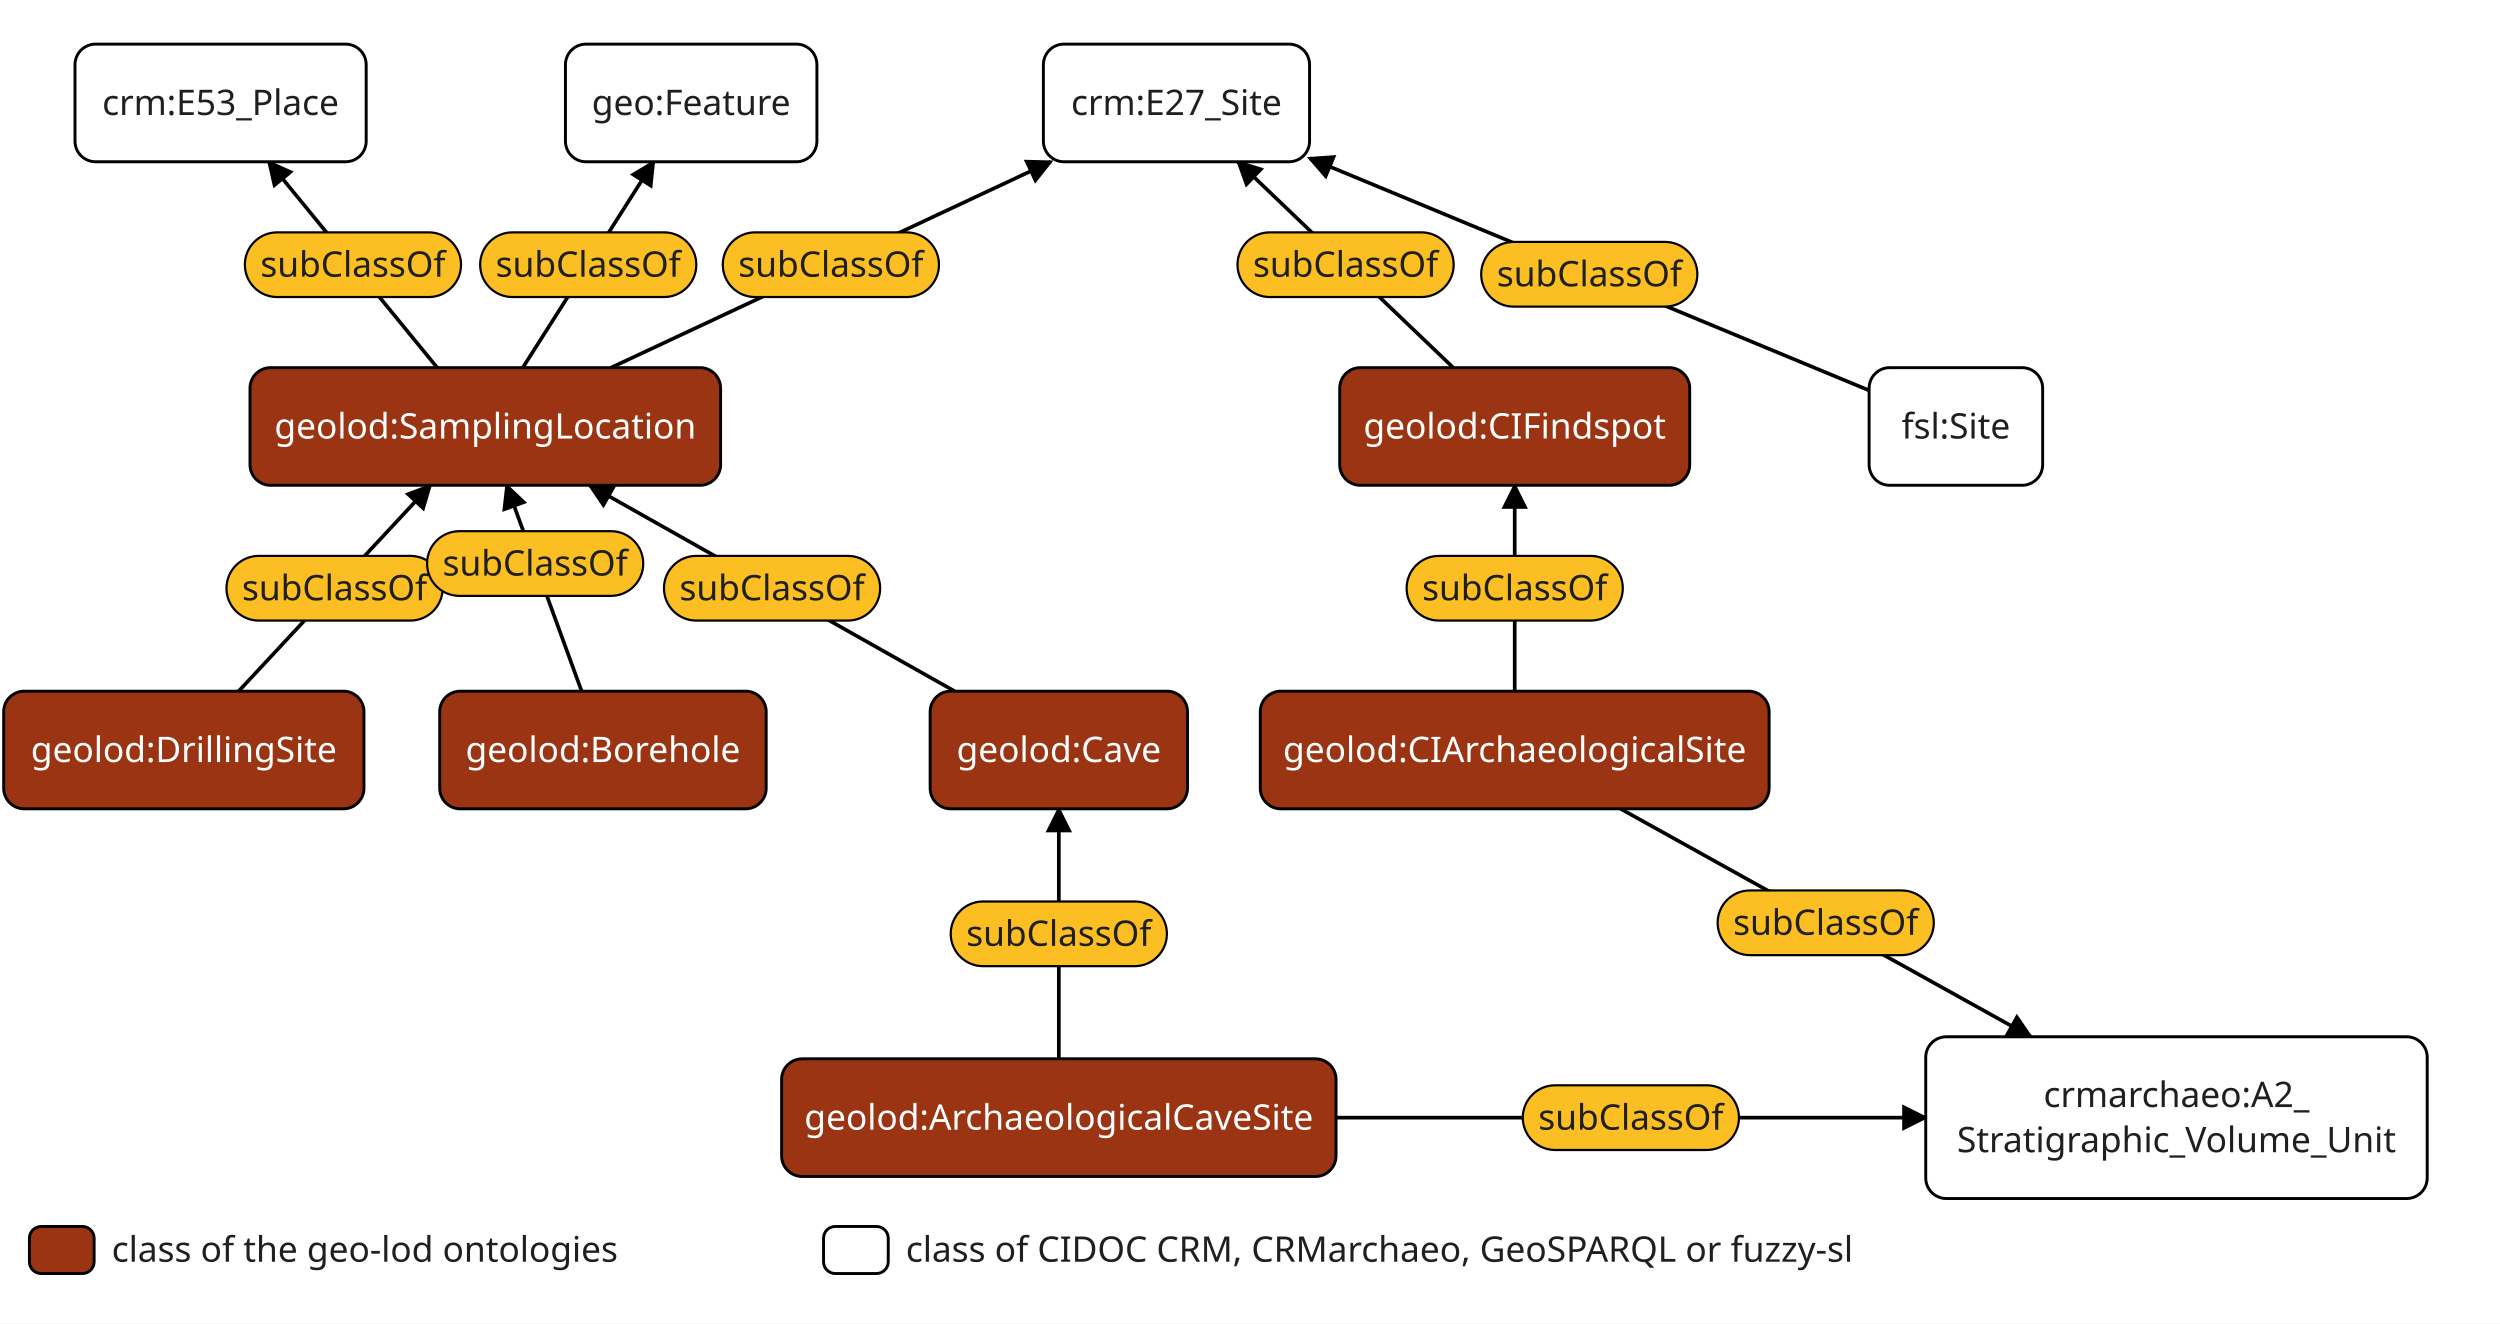
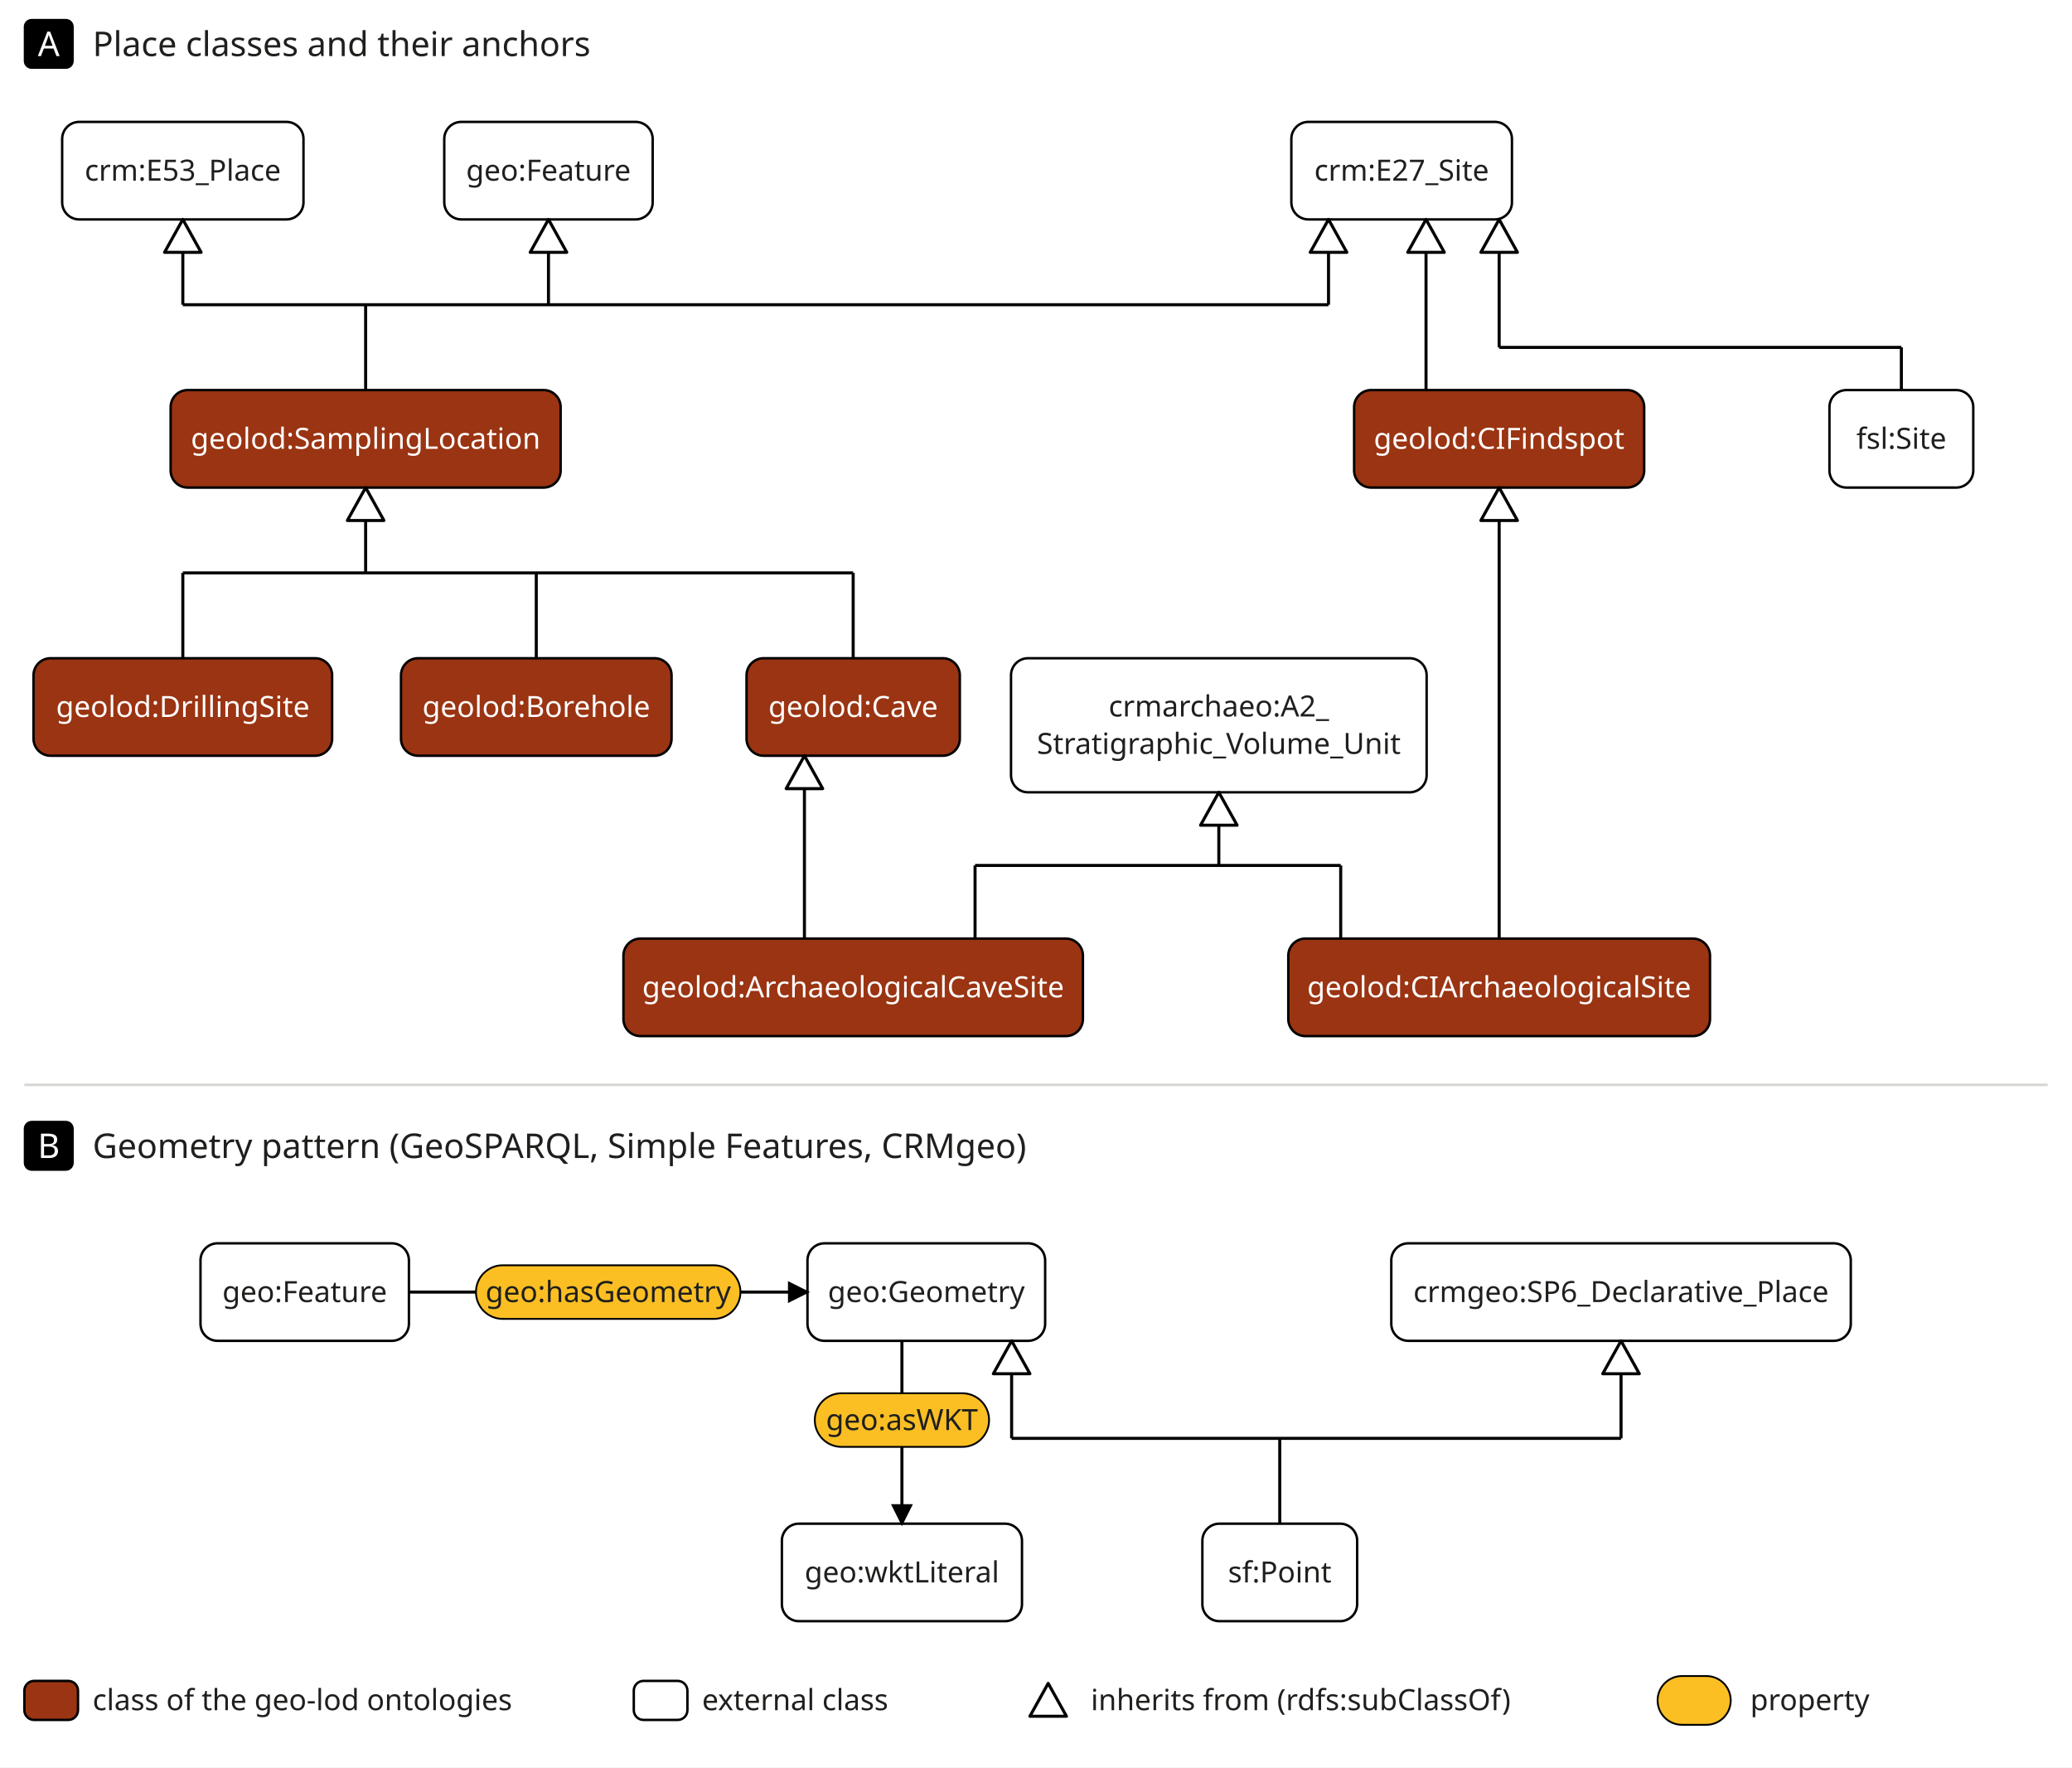
- <svg xmlns="http://www.w3.org/2000/svg" width="1700" height="900" viewBox="0 0 1700 900">
-   <rect width="1700" height="900" fill="#ffffff" />
+ <svg xmlns="http://www.w3.org/2000/svg" width="1700" height="1450" viewBox="0 0 1700 1450">
+   <rect width="1700" height="1450" fill="#ffffff" />
  <defs>
    <marker id="a" markerUnits="userSpaceOnUse" markerWidth="18" markerHeight="18" refX="16" refY="9" orient="auto">
      <path d="M0,0 L18,9 L0,18 z" fill="#000" />
    </marker>
  </defs>
-   <line x1="297.3" y1="250.0" x2="182.7" y2="110.0" stroke="#000" stroke-width="2.5" marker-end="url(#a)" />
-   <rect x="166.5" y="158.0" width="147.0" height="44" rx="22" fill="#fbbf24" stroke="#000" stroke-width="1.5" />
-   <text x="240.0" y="188.2" font-family="Fira Sans" font-size="24" font-weight="400" fill="#1f1f1d" text-anchor="middle">subClassOf</text>
-   <line x1="355.5" y1="250.0" x2="444.5" y2="110.0" stroke="#000" stroke-width="2.5" marker-end="url(#a)" />
-   <rect x="326.5" y="158.0" width="147.0" height="44" rx="22" fill="#fbbf24" stroke="#000" stroke-width="1.5" />
-   <text x="400.0" y="188.2" font-family="Fira Sans" font-size="24" font-weight="400" fill="#1f1f1d" text-anchor="middle">subClassOf</text>
-   <line x1="415.5" y1="250.0" x2="714.5" y2="110.0" stroke="#000" stroke-width="2.5" marker-end="url(#a)" />
-   <rect x="491.5" y="158.0" width="147.0" height="44" rx="22" fill="#fbbf24" stroke="#000" stroke-width="1.5" />
-   <text x="565.0" y="188.2" font-family="Fira Sans" font-size="24" font-weight="400" fill="#1f1f1d" text-anchor="middle">subClassOf</text>
-   <line x1="988.2" y1="250.0" x2="841.8" y2="110.0" stroke="#000" stroke-width="2.5" marker-end="url(#a)" />
-   <rect x="841.5" y="158.0" width="147.0" height="44" rx="22" fill="#fbbf24" stroke="#000" stroke-width="1.5" />
-   <text x="915.0" y="188.2" font-family="Fira Sans" font-size="24" font-weight="400" fill="#1f1f1d" text-anchor="middle">subClassOf</text>
-   <line x1="1271.0" y1="265.5" x2="890.5" y2="107.6" stroke="#000" stroke-width="2.5" marker-end="url(#a)" />
-   <rect x="1007.2" y="164.5" width="147.0" height="44" rx="22" fill="#fbbf24" stroke="#000" stroke-width="1.5" />
-   <text x="1080.8" y="194.7" font-family="Fira Sans" font-size="24" font-weight="400" fill="#1f1f1d" text-anchor="middle">subClassOf</text>
-   <line x1="162.3" y1="470.0" x2="292.7" y2="330.0" stroke="#000" stroke-width="2.5" marker-end="url(#a)" />
-   <rect x="154.0" y="378.0" width="147.0" height="44" rx="22" fill="#fbbf24" stroke="#000" stroke-width="1.5" />
-   <text x="227.5" y="408.2" font-family="Fira Sans" font-size="24" font-weight="400" fill="#1f1f1d" text-anchor="middle">subClassOf</text>
-   <line x1="395.5" y1="470.0" x2="344.5" y2="330.0" stroke="#000" stroke-width="2.5" marker-end="url(#a)" />
-   <rect x="290.4" y="361.2" width="147.0" height="44" rx="22" fill="#fbbf24" stroke="#000" stroke-width="1.5" />
-   <text x="363.9" y="391.4" font-family="Fira Sans" font-size="24" font-weight="400" fill="#1f1f1d" text-anchor="middle">subClassOf</text>
-   <line x1="649.1" y1="470.0" x2="400.9" y2="330.0" stroke="#000" stroke-width="2.5" marker-end="url(#a)" />
-   <rect x="451.5" y="378.0" width="147.0" height="44" rx="22" fill="#fbbf24" stroke="#000" stroke-width="1.5" />
-   <text x="525.0" y="408.2" font-family="Fira Sans" font-size="24" font-weight="400" fill="#1f1f1d" text-anchor="middle">subClassOf</text>
-   <line x1="720.0" y1="720.0" x2="720.0" y2="550.0" stroke="#000" stroke-width="2.5" marker-end="url(#a)" />
-   <rect x="646.5" y="613.0" width="147.0" height="44" rx="22" fill="#fbbf24" stroke="#000" stroke-width="1.5" />
-   <text x="720.0" y="643.2" font-family="Fira Sans" font-size="24" font-weight="400" fill="#1f1f1d" text-anchor="middle">subClassOf</text>
-   <line x1="908.5" y1="760.0" x2="1309.5" y2="760.0" stroke="#000" stroke-width="2.5" marker-end="url(#a)" />
-   <rect x="1035.5" y="738.0" width="147.0" height="44" rx="22" fill="#fbbf24" stroke="#000" stroke-width="1.5" />
-   <text x="1109.0" y="768.2" font-family="Fira Sans" font-size="24" font-weight="400" fill="#1f1f1d" text-anchor="middle">subClassOf</text>
-   <line x1="1030.0" y1="470.0" x2="1030.0" y2="330.0" stroke="#000" stroke-width="2.5" marker-end="url(#a)" />
-   <rect x="956.5" y="378.0" width="147.0" height="44" rx="22" fill="#fbbf24" stroke="#000" stroke-width="1.5" />
-   <text x="1030.0" y="408.2" font-family="Fira Sans" font-size="24" font-weight="400" fill="#1f1f1d" text-anchor="middle">subClassOf</text>
-   <line x1="1102.0" y1="550.0" x2="1381.0" y2="705.0" stroke="#000" stroke-width="2.5" marker-end="url(#a)" />
-   <rect x="1168.0" y="605.5" width="147.0" height="44" rx="22" fill="#fbbf24" stroke="#000" stroke-width="1.5" />
-   <text x="1241.5" y="635.7" font-family="Fira Sans" font-size="24" font-weight="400" fill="#1f1f1d" text-anchor="middle">subClassOf</text>
-   <rect x="51.0" y="30.0" width="198.0" height="80.0" rx="14" fill="#fff" stroke="#000" stroke-width="2" />
-   <text x="150.0" y="78.2" font-family="Fira Sans" font-size="24" font-weight="400" fill="#1f1f1d" text-anchor="middle">crm:E53_Place</text>
-   <rect x="384.5" y="30.0" width="171.0" height="80.0" rx="14" fill="#fff" stroke="#000" stroke-width="2" />
-   <text x="470.0" y="78.2" font-family="Fira Sans" font-size="24" font-weight="400" fill="#1f1f1d" text-anchor="middle">geo:Feature</text>
-   <rect x="709.5" y="30.0" width="181.0" height="80.0" rx="14" fill="#fff" stroke="#000" stroke-width="2" />
-   <text x="800.0" y="78.2" font-family="Fira Sans" font-size="24" font-weight="400" fill="#1f1f1d" text-anchor="middle">crm:E27_Site</text>
-   <rect x="170.0" y="250.0" width="320.0" height="80.0" rx="14" fill="#9a3412" stroke="#000" stroke-width="2" />
-   <text x="330.0" y="298.2" font-family="Fira Sans" font-size="24" font-weight="400" fill="#fff" text-anchor="middle">geolod:SamplingLocation</text>
-   <rect x="911.0" y="250.0" width="238.0" height="80.0" rx="14" fill="#9a3412" stroke="#000" stroke-width="2" />
-   <text x="1030.0" y="298.2" font-family="Fira Sans" font-size="24" font-weight="400" fill="#fff" text-anchor="middle">geolod:CIFindspot</text>
-   <rect x="1271.0" y="250.0" width="118.0" height="80.0" rx="14" fill="#fff" stroke="#000" stroke-width="2" />
-   <text x="1330.0" y="298.2" font-family="Fira Sans" font-size="24" font-weight="400" fill="#1f1f1d" text-anchor="middle">fsl:Site</text>
-   <rect x="2.5" y="470.0" width="245.0" height="80.0" rx="14" fill="#9a3412" stroke="#000" stroke-width="2" />
-   <text x="125.0" y="518.2" font-family="Fira Sans" font-size="24" font-weight="400" fill="#fff" text-anchor="middle">geolod:DrillingSite</text>
-   <rect x="299.0" y="470.0" width="222.0" height="80.0" rx="14" fill="#9a3412" stroke="#000" stroke-width="2" />
-   <text x="410.0" y="518.2" font-family="Fira Sans" font-size="24" font-weight="400" fill="#fff" text-anchor="middle">geolod:Borehole</text>
-   <rect x="632.5" y="470.0" width="175.0" height="80.0" rx="14" fill="#9a3412" stroke="#000" stroke-width="2" />
-   <text x="720.0" y="518.2" font-family="Fira Sans" font-size="24" font-weight="400" fill="#fff" text-anchor="middle">geolod:Cave</text>
-   <rect x="857.0" y="470.0" width="346.0" height="80.0" rx="14" fill="#9a3412" stroke="#000" stroke-width="2" />
-   <text x="1030.0" y="518.2" font-family="Fira Sans" font-size="24" font-weight="400" fill="#fff" text-anchor="middle">geolod:CIArchaeologicalSite</text>
-   <rect x="1309.5" y="705.0" width="341.0" height="110.0" rx="14" fill="#fff" stroke="#000" stroke-width="2" />
-   <text x="1480.0" y="752.8" font-family="Fira Sans" font-size="24" font-weight="400" fill="#1f1f1d" text-anchor="middle">crmarchaeo:A2_</text>
-   <text x="1480.0" y="783.5" font-family="Fira Sans" font-size="24" font-weight="400" fill="#1f1f1d" text-anchor="middle">Stratigraphic_Volume_Unit</text>
-   <rect x="531.5" y="720.0" width="377.0" height="80.0" rx="14" fill="#9a3412" stroke="#000" stroke-width="2" />
-   <text x="720.0" y="768.2" font-family="Fira Sans" font-size="24" font-weight="400" fill="#fff" text-anchor="middle">geolod:ArchaeologicalCaveSite</text>
-   <rect x="20" y="834" width="44" height="32" rx="8" fill="#9a3412" stroke="#000" stroke-width="2" />
-   <text x="76.0" y="858.0" font-family="Fira Sans" font-size="24" font-weight="400" fill="#1f1f1d" text-anchor="start">class of the geo-lod ontologies</text>
-   <rect x="560" y="834" width="44" height="32" rx="8" fill="#fff" stroke="#000" stroke-width="2" />
-   <text x="616.0" y="858.0" font-family="Fira Sans" font-size="24" font-weight="400" fill="#1f1f1d" text-anchor="start">class of CIDOC CRM, CRMarchaeo, GeoSPARQL or fuzzy-sl</text>
+   <rect x="20" y="16" width="40" height="40" rx="6" fill="#000" stroke="#000" stroke-width="1" />
+   <text x="40.0" y="46.0" font-family="Fira Sans" font-size="28" font-weight="500" fill="#fff" text-anchor="middle">A</text>
+   <text x="76.0" y="46.0" font-family="Fira Sans" font-size="28" font-weight="500" fill="#1f1f1d" text-anchor="start">Place classes and their anchors</text>
+   <rect x="51.0" y="100.0" width="198.0" height="80.0" rx="14" fill="#fff" stroke="#000" stroke-width="2" />
+   <text x="150.0" y="148.2" font-family="Fira Sans" font-size="24" font-weight="400" fill="#1f1f1d" text-anchor="middle">crm:E53_Place</text>
+   <rect x="364.5" y="100.0" width="171.0" height="80.0" rx="14" fill="#fff" stroke="#000" stroke-width="2" />
+   <text x="450.0" y="148.2" font-family="Fira Sans" font-size="24" font-weight="400" fill="#1f1f1d" text-anchor="middle">geo:Feature</text>
+   <rect x="1059.5" y="100.0" width="181.0" height="80.0" rx="14" fill="#fff" stroke="#000" stroke-width="2" />
+   <text x="1150.0" y="148.2" font-family="Fira Sans" font-size="24" font-weight="400" fill="#1f1f1d" text-anchor="middle">crm:E27_Site</text>
+   <rect x="140.0" y="320.0" width="320.0" height="80.0" rx="14" fill="#9a3412" stroke="#000" stroke-width="2" />
+   <text x="300.0" y="368.2" font-family="Fira Sans" font-size="24" font-weight="400" fill="#fff" text-anchor="middle">geolod:SamplingLocation</text>
+   <rect x="1111.0" y="320.0" width="238.0" height="80.0" rx="14" fill="#9a3412" stroke="#000" stroke-width="2" />
+   <text x="1230.0" y="368.2" font-family="Fira Sans" font-size="24" font-weight="400" fill="#fff" text-anchor="middle">geolod:CIFindspot</text>
+   <rect x="1501.0" y="320.0" width="118.0" height="80.0" rx="14" fill="#fff" stroke="#000" stroke-width="2" />
+   <text x="1560.0" y="368.2" font-family="Fira Sans" font-size="24" font-weight="400" fill="#1f1f1d" text-anchor="middle">fsl:Site</text>
+   <rect x="27.5" y="540.0" width="245.0" height="80.0" rx="14" fill="#9a3412" stroke="#000" stroke-width="2" />
+   <text x="150.0" y="588.2" font-family="Fira Sans" font-size="24" font-weight="400" fill="#fff" text-anchor="middle">geolod:DrillingSite</text>
+   <rect x="329.0" y="540.0" width="222.0" height="80.0" rx="14" fill="#9a3412" stroke="#000" stroke-width="2" />
+   <text x="440.0" y="588.2" font-family="Fira Sans" font-size="24" font-weight="400" fill="#fff" text-anchor="middle">geolod:Borehole</text>
+   <rect x="612.5" y="540.0" width="175.0" height="80.0" rx="14" fill="#9a3412" stroke="#000" stroke-width="2" />
+   <text x="700.0" y="588.2" font-family="Fira Sans" font-size="24" font-weight="400" fill="#fff" text-anchor="middle">geolod:Cave</text>
+   <rect x="829.5" y="540.0" width="341.0" height="110.0" rx="14" fill="#fff" stroke="#000" stroke-width="2" />
+   <text x="1000.0" y="587.8" font-family="Fira Sans" font-size="24" font-weight="400" fill="#1f1f1d" text-anchor="middle">crmarchaeo:A2_</text>
+   <text x="1000.0" y="618.5" font-family="Fira Sans" font-size="24" font-weight="400" fill="#1f1f1d" text-anchor="middle">Stratigraphic_Volume_Unit</text>
+   <rect x="511.5" y="770.0" width="377.0" height="80.0" rx="14" fill="#9a3412" stroke="#000" stroke-width="2" />
+   <text x="700.0" y="818.2" font-family="Fira Sans" font-size="24" font-weight="400" fill="#fff" text-anchor="middle">geolod:ArchaeologicalCaveSite</text>
+   <rect x="1057.0" y="770.0" width="346.0" height="80.0" rx="14" fill="#9a3412" stroke="#000" stroke-width="2" />
+   <text x="1230.0" y="818.2" font-family="Fira Sans" font-size="24" font-weight="400" fill="#fff" text-anchor="middle">geolod:CIArchaeologicalSite</text>
+   <line x1="300" y1="320" x2="300" y2="250" stroke="#000" stroke-width="2.5" />
+   <line x1="150" y1="250" x2="1090" y2="250" stroke="#000" stroke-width="2.5" />
+   <line x1="150" y1="250" x2="150" y2="206" stroke="#000" stroke-width="2.5" />
+   <polygon points="150,180 135,207 165,207" fill="#fff" stroke="#000" stroke-width="2.5" stroke-linejoin="round" />
+   <line x1="450" y1="250" x2="450" y2="206" stroke="#000" stroke-width="2.5" />
+   <polygon points="450,180 435,207 465,207" fill="#fff" stroke="#000" stroke-width="2.5" stroke-linejoin="round" />
+   <line x1="1090" y1="250" x2="1090" y2="206" stroke="#000" stroke-width="2.5" />
+   <polygon points="1090,180 1075,207 1105,207" fill="#fff" stroke="#000" stroke-width="2.5" stroke-linejoin="round" />
+   <line x1="1170" y1="320" x2="1170" y2="206" stroke="#000" stroke-width="2.5" />
+   <polygon points="1170,180 1155,207 1185,207" fill="#fff" stroke="#000" stroke-width="2.5" stroke-linejoin="round" />
+   <line x1="1560" y1="320" x2="1560" y2="285" stroke="#000" stroke-width="2.5" />
+   <line x1="1560" y1="285" x2="1230" y2="285" stroke="#000" stroke-width="2.5" />
+   <line x1="1230" y1="285" x2="1230" y2="206" stroke="#000" stroke-width="2.5" />
+   <polygon points="1230,180 1215,207 1245,207" fill="#fff" stroke="#000" stroke-width="2.5" stroke-linejoin="round" />
+   <line x1="150" y1="540" x2="150" y2="470" stroke="#000" stroke-width="2.5" />
+   <line x1="440" y1="540" x2="440" y2="470" stroke="#000" stroke-width="2.5" />
+   <line x1="700" y1="540" x2="700" y2="470" stroke="#000" stroke-width="2.5" />
+   <line x1="150" y1="470" x2="700" y2="470" stroke="#000" stroke-width="2.5" />
+   <line x1="300" y1="470" x2="300" y2="426" stroke="#000" stroke-width="2.5" />
+   <polygon points="300,400 285,427 315,427" fill="#fff" stroke="#000" stroke-width="2.5" stroke-linejoin="round" />
+   <line x1="660" y1="770" x2="660" y2="646" stroke="#000" stroke-width="2.5" />
+   <polygon points="660,620 645,647 675,647" fill="#fff" stroke="#000" stroke-width="2.5" stroke-linejoin="round" />
+   <line x1="800" y1="770" x2="800" y2="710" stroke="#000" stroke-width="2.5" />
+   <line x1="1100" y1="770" x2="1100" y2="710" stroke="#000" stroke-width="2.5" />
+   <line x1="800" y1="710" x2="1100" y2="710" stroke="#000" stroke-width="2.5" />
+   <line x1="1000" y1="710" x2="1000" y2="676" stroke="#000" stroke-width="2.5" />
+   <polygon points="1000,650 985,677 1015,677" fill="#fff" stroke="#000" stroke-width="2.5" stroke-linejoin="round" />
+   <line x1="1230" y1="770" x2="1230" y2="426" stroke="#000" stroke-width="2.5" />
+   <polygon points="1230,400 1215,427 1245,427" fill="#fff" stroke="#000" stroke-width="2.5" stroke-linejoin="round" />
+   <line x1="20" y1="890" x2="1680" y2="890" stroke="#d4d4d0" stroke-width="2" />
+   <rect x="20" y="920" width="40" height="40" rx="6" fill="#000" stroke="#000" stroke-width="1" />
+   <text x="40.0" y="950.0" font-family="Fira Sans" font-size="28" font-weight="500" fill="#fff" text-anchor="middle">B</text>
+   <text x="76.0" y="950.0" font-family="Fira Sans" font-size="28" font-weight="500" fill="#1f1f1d" text-anchor="start">Geometry pattern (GeoSPARQL, Simple Features, CRMgeo)</text>
+   <rect x="164.5" y="1020.0" width="171.0" height="80.0" rx="14" fill="#fff" stroke="#000" stroke-width="2" />
+   <text x="250.0" y="1068.2" font-family="Fira Sans" font-size="24" font-weight="400" fill="#1f1f1d" text-anchor="middle">geo:Feature</text>
+   <rect x="662.5" y="1020.0" width="195.0" height="80.0" rx="14" fill="#fff" stroke="#000" stroke-width="2" />
+   <text x="760.0" y="1068.2" font-family="Fira Sans" font-size="24" font-weight="400" fill="#1f1f1d" text-anchor="middle">geo:Geometry</text>
+   <rect x="1141.5" y="1020.0" width="377.0" height="80.0" rx="14" fill="#fff" stroke="#000" stroke-width="2" />
+   <text x="1330.0" y="1068.2" font-family="Fira Sans" font-size="24" font-weight="400" fill="#1f1f1d" text-anchor="middle">crmgeo:SP6_Declarative_Place</text>
+   <rect x="641.5" y="1250.0" width="197.0" height="80.0" rx="14" fill="#fff" stroke="#000" stroke-width="2" />
+   <text x="740.0" y="1298.2" font-family="Fira Sans" font-size="24" font-weight="400" fill="#1f1f1d" text-anchor="middle">geo:wktLiteral</text>
+   <rect x="986.5" y="1250.0" width="127.0" height="80.0" rx="14" fill="#fff" stroke="#000" stroke-width="2" />
+   <text x="1050.0" y="1298.2" font-family="Fira Sans" font-size="24" font-weight="400" fill="#1f1f1d" text-anchor="middle">sf:Point</text>
+   <line x1="335.5" y1="1060.0" x2="662.5" y2="1060.0" stroke="#000" stroke-width="2.5" marker-end="url(#a)" />
+   <rect x="390.5" y="1038.0" width="217.0" height="44" rx="22" fill="#fbbf24" stroke="#000" stroke-width="1.5" />
+   <text x="499.0" y="1068.2" font-family="Fira Sans" font-size="24" font-weight="400" fill="#1f1f1d" text-anchor="middle">geo:hasGeometry</text>
+   <line x1="740.0" y1="1100.0" x2="740.0" y2="1250.0" stroke="#000" stroke-width="2.5" marker-end="url(#a)" />
+   <rect x="668.5" y="1143.0" width="143.0" height="44" rx="22" fill="#fbbf24" stroke="#000" stroke-width="1.5" />
+   <text x="740.0" y="1173.2" font-family="Fira Sans" font-size="24" font-weight="400" fill="#1f1f1d" text-anchor="middle">geo:asWKT</text>
+   <line x1="1050" y1="1250" x2="1050" y2="1180" stroke="#000" stroke-width="2.5" />
+   <line x1="830" y1="1180" x2="1330" y2="1180" stroke="#000" stroke-width="2.5" />
+   <line x1="830" y1="1180" x2="830" y2="1126" stroke="#000" stroke-width="2.5" />
+   <polygon points="830,1100 815,1127 845,1127" fill="#fff" stroke="#000" stroke-width="2.5" stroke-linejoin="round" />
+   <line x1="1330" y1="1180" x2="1330" y2="1126" stroke="#000" stroke-width="2.5" />
+   <polygon points="1330,1100 1315,1127 1345,1127" fill="#fff" stroke="#000" stroke-width="2.5" stroke-linejoin="round" />
+   <rect x="20" y="1379" width="44" height="32" rx="8" fill="#9a3412" stroke="#000" stroke-width="2" />
+   <text x="76.0" y="1403.0" font-family="Fira Sans" font-size="24" font-weight="400" fill="#1f1f1d" text-anchor="start">class of the geo-lod ontologies</text>
+   <rect x="520" y="1379" width="44" height="32" rx="8" fill="#fff" stroke="#000" stroke-width="2" />
+   <text x="576.0" y="1403.0" font-family="Fira Sans" font-size="24" font-weight="400" fill="#1f1f1d" text-anchor="start">external class</text>
+   <polygon points="860,1381 845,1408 875,1408" fill="#fff" stroke="#000" stroke-width="2.5" stroke-linejoin="round" />
+   <text x="895.0" y="1403.0" font-family="Fira Sans" font-size="24" font-weight="400" fill="#1f1f1d" text-anchor="start">inherits from (rdfs:subClassOf)</text>
+   <rect x="1360" y="1375" width="60" height="40" rx="20" fill="#fbbf24" stroke="#000" stroke-width="1.5" />
+   <text x="1436.0" y="1403.0" font-family="Fira Sans" font-size="24" font-weight="400" fill="#1f1f1d" text-anchor="start">property</text>
</svg>
